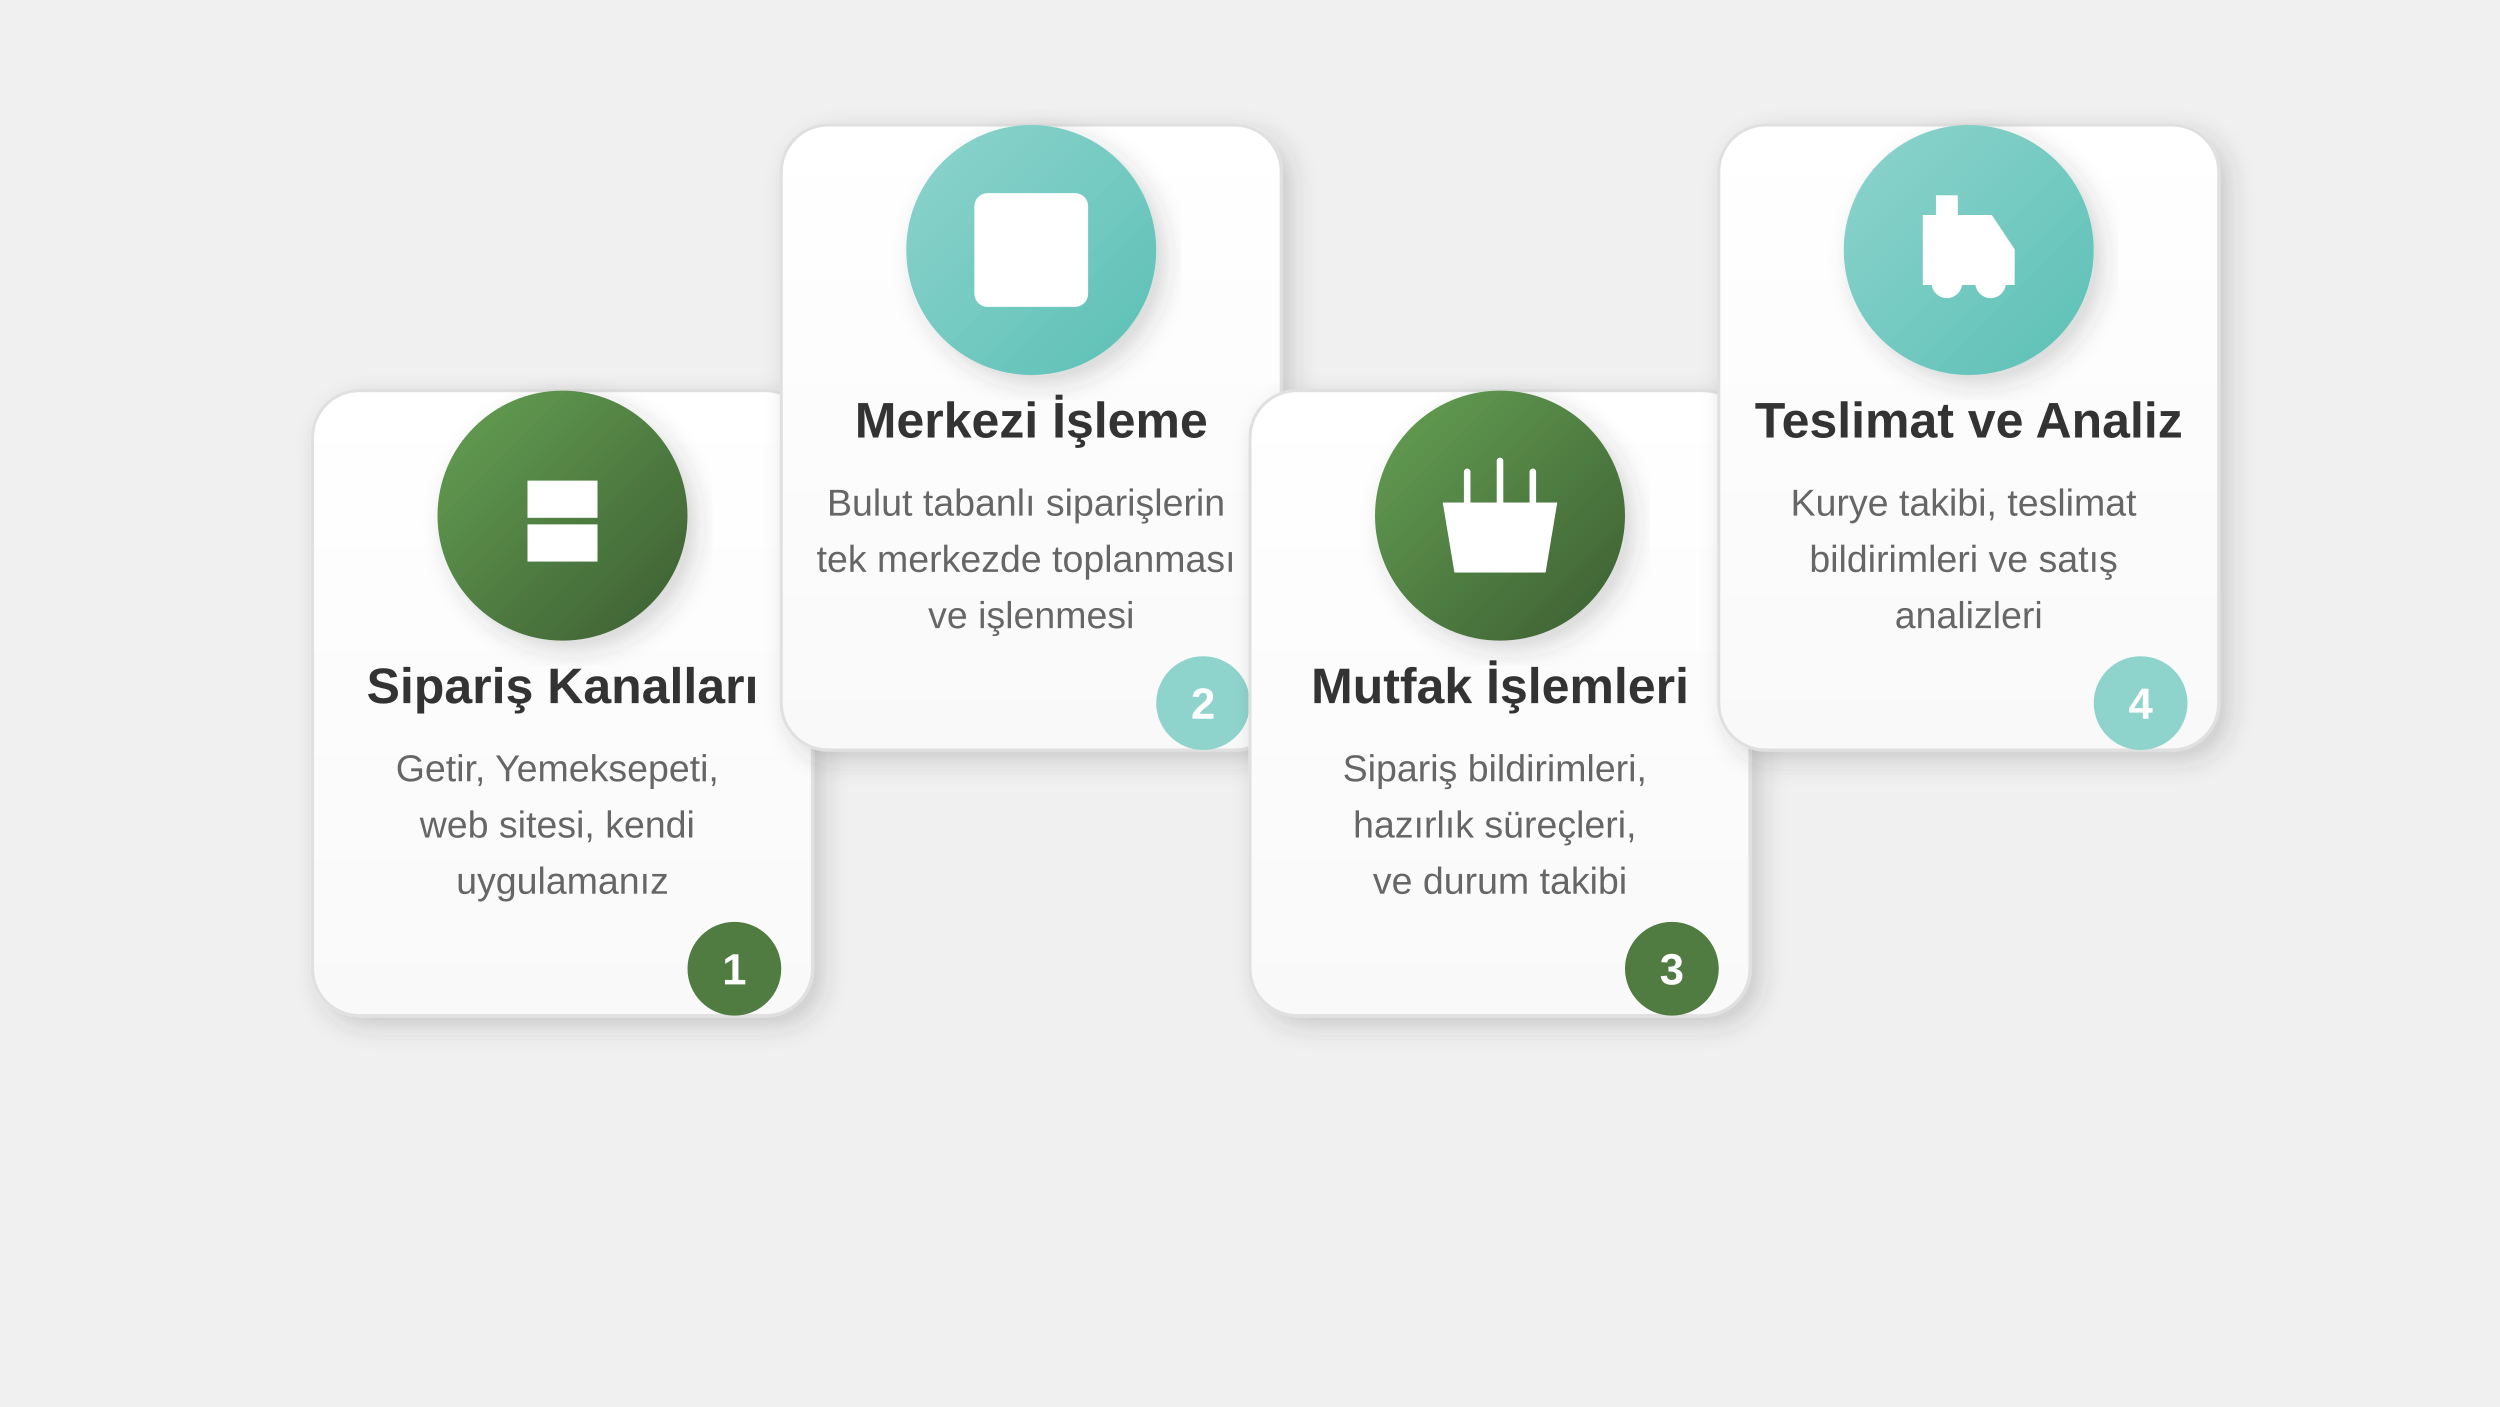
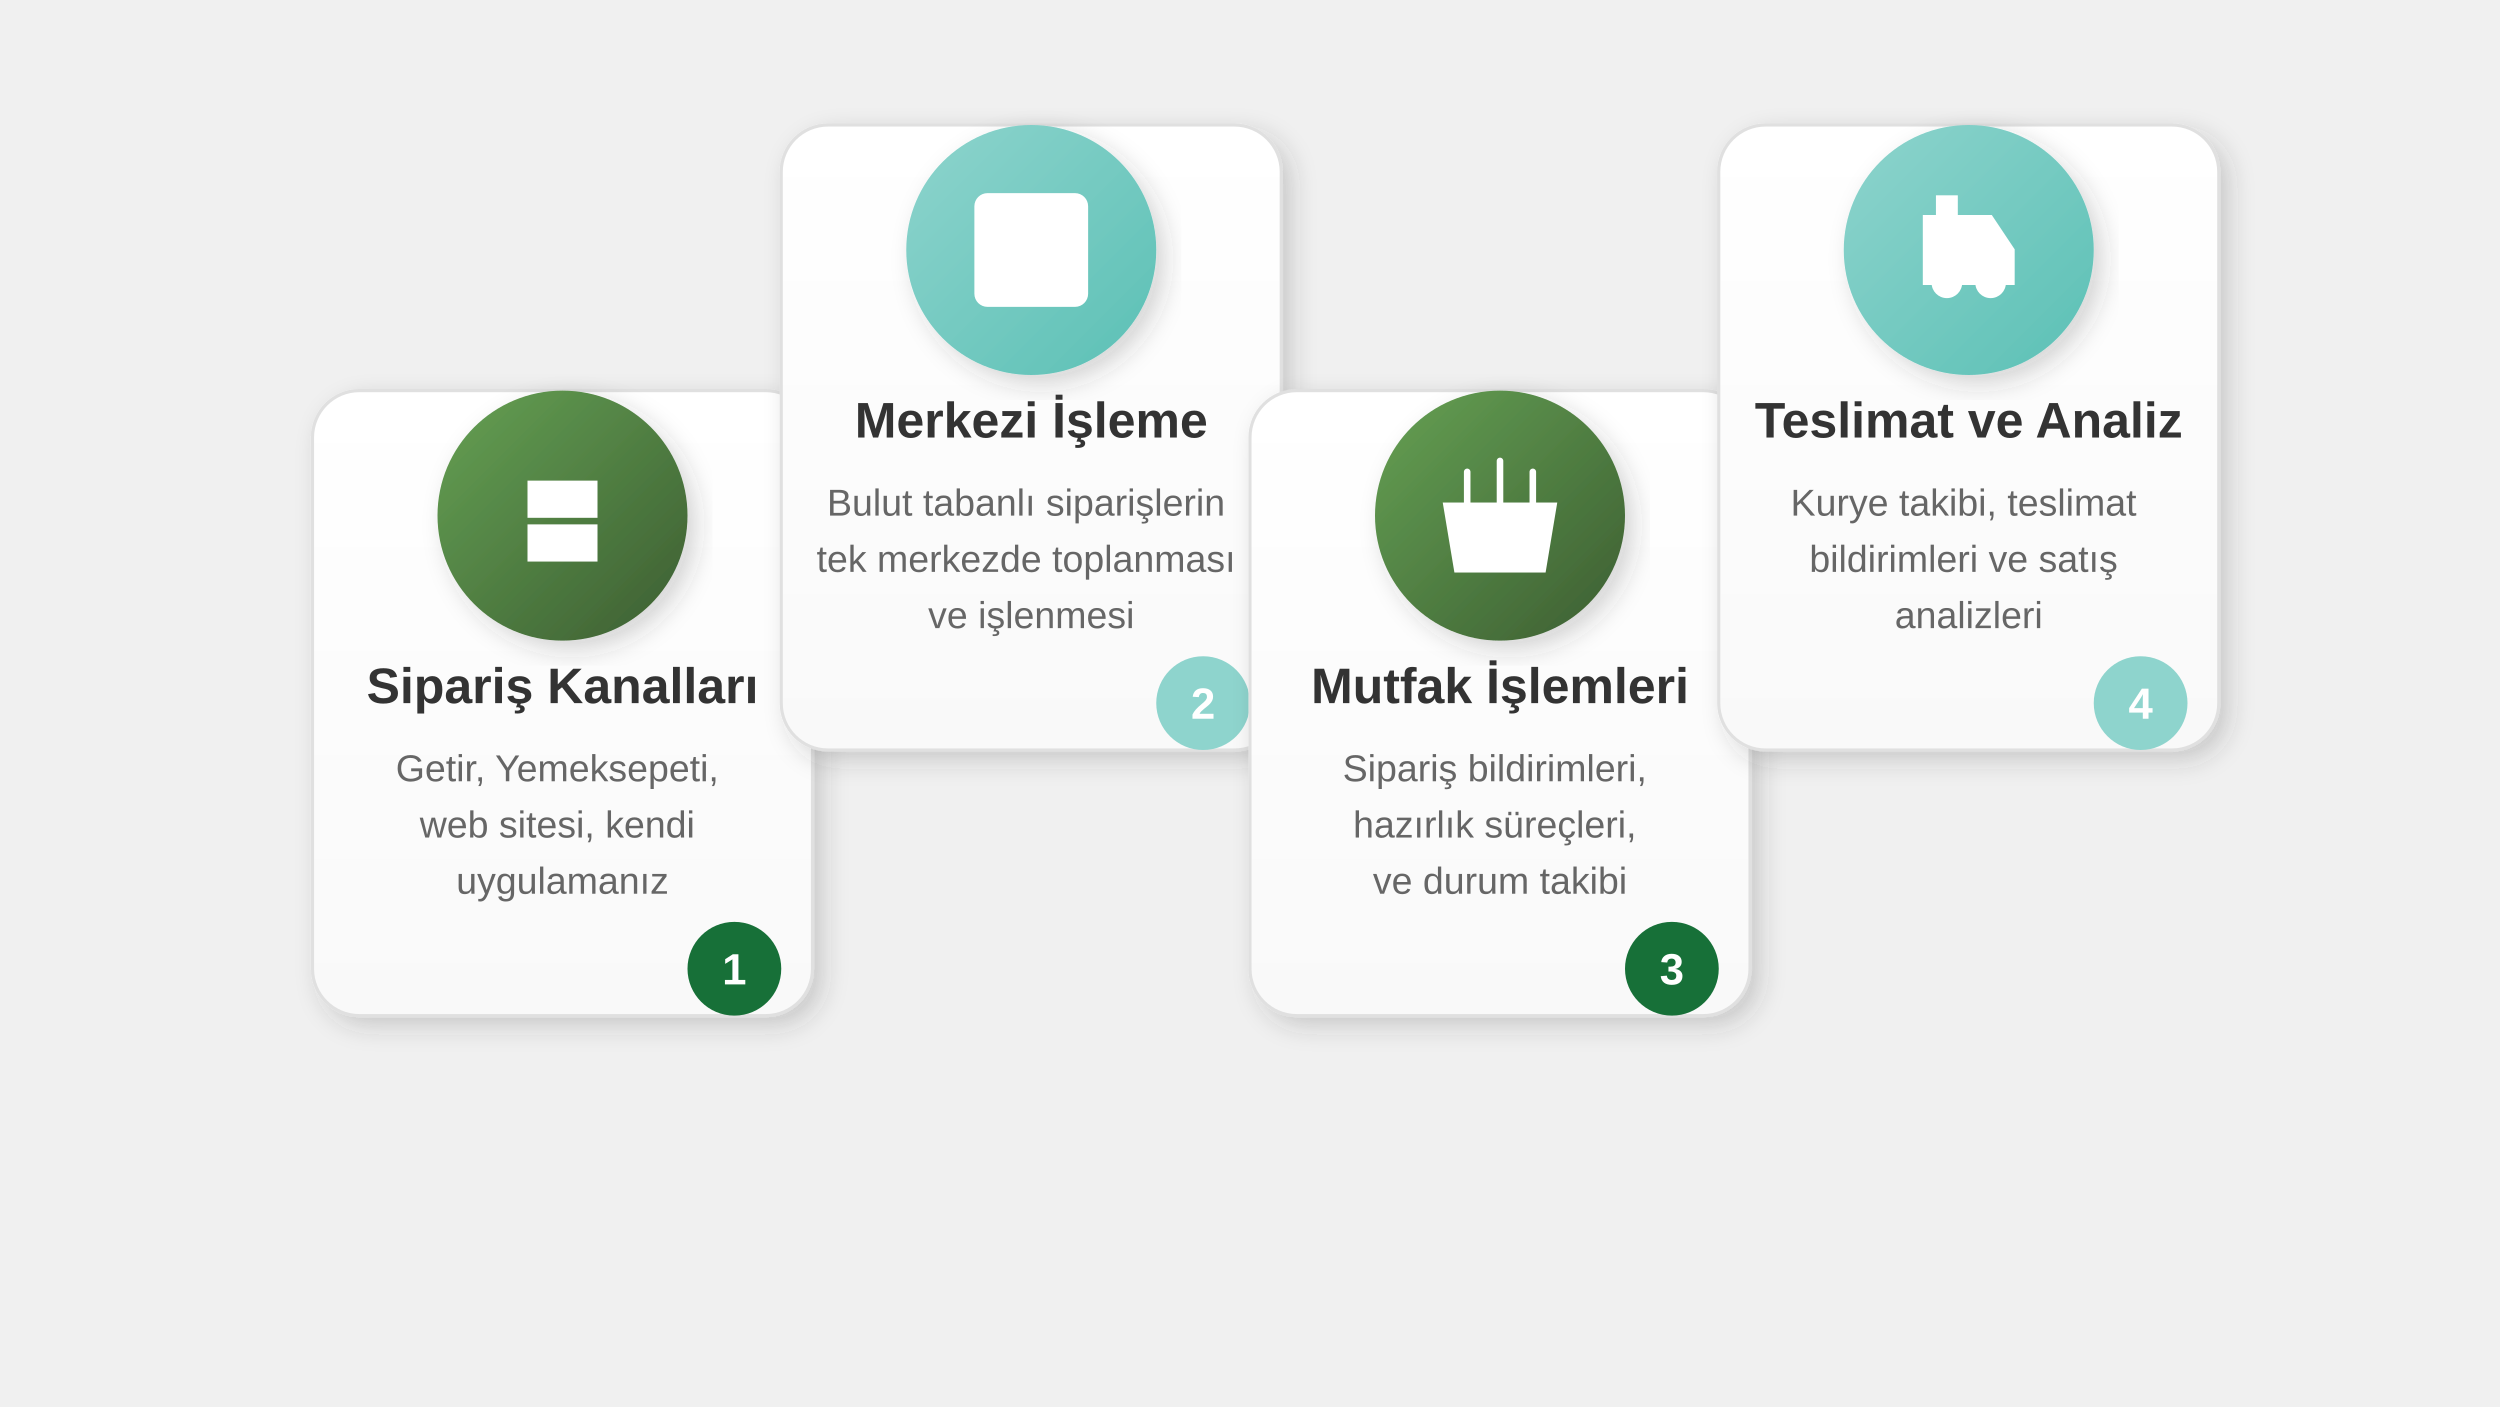
<svg xmlns="http://www.w3.org/2000/svg" width="800" height="450" viewBox="0 0 800 450">
  <defs>
    <filter id="shadow" x="-10%" y="-10%" width="120%" height="120%">
      <feDropShadow dx="3" dy="3" stdDeviation="4" flood-opacity="0.2" flood-color="#333" />
    </filter>
    <linearGradient id="cardGrad" x1="0%" y1="0%" x2="0%" y2="100%">
      <stop offset="0%" stop-color="#ffffff" />
      <stop offset="100%" stop-color="#f9f9f9" />
    </linearGradient>
    <linearGradient id="greenGrad" x1="0%" y1="0%" x2="100%" y2="100%">
      <stop offset="0%" stop-color="#65a154" />
      <stop offset="100%" stop-color="#3c5d31" />
    </linearGradient>
    <linearGradient id="blueGrad" x1="0%" y1="0%" x2="100%" y2="100%">
      <stop offset="0%" stop-color="#8ed4cd" />
      <stop offset="100%" stop-color="#5bc0b5" />
    </linearGradient>
    <linearGradient id="orderGrad" x1="0%" y1="0%" x2="0%" y2="100%">
      <stop offset="0%" stop-color="#f6f6f6" />
      <stop offset="100%" stop-color="#eeeeee" />
    </linearGradient>
  </defs>
  <path d="M180,225 C230,225 230,140 280,140" stroke="#e0e0e0" stroke-width="3" stroke-linecap="round" fill="none" />
  <path d="M380,140 C430,140 430,225 480,225" stroke="#e0e0e0" stroke-width="3" stroke-linecap="round" fill="none" />
  <path d="M580,225 C630,225 630,140 680,140" stroke="#e0e0e0" stroke-width="3" stroke-linecap="round" fill="none" />
  <g transform="translate(180, 225)">
    <rect x="-80" y="-100" width="160" height="200" rx="15" ry="15" fill="url(#cardGrad)" stroke="#e0e0e0" stroke-width="1" filter="url(#shadow)" />
    <circle cx="0" cy="-60" r="40" fill="url(#greenGrad)" filter="url(#shadow)" />
    <g transform="translate(0, -60) scale(0.7)">
      <path d="M-15,-15 L15,-15 L15,0 L-15,0 Z" fill="#ffffff" stroke="#ffffff" stroke-width="2" />
      <path d="M-10,-10 L10,-10" stroke="#ffffff" stroke-width="2" />
      <path d="M-10,-5 L5,-5" stroke="#ffffff" stroke-width="2" />
      <path d="M-15,5 L15,5 L15,20 L-15,20 Z" fill="#ffffff" stroke="#ffffff" stroke-width="2" />
      <path d="M-10,10 L10,10" stroke="#ffffff" stroke-width="2" />
      <path d="M-10,15 L5,15" stroke="#ffffff" stroke-width="2" />
    </g>
    <text x="0" y="0" font-family="Arial" font-size="16" font-weight="bold" text-anchor="middle" fill="#333">Sipariş Kanalları</text>
    <text x="0" y="25" font-family="Arial" font-size="12" text-anchor="middle" fill="#666" width="140">
      <tspan x="0" dy="0">Getir, Yemeksepeti,</tspan>
      <tspan x="0" dy="18">web sitesi, kendi</tspan>
      <tspan x="0" dy="18">uygulamanız</tspan>
    </text>
    <g transform="translate(55, 85)">
-       <circle cx="0" cy="0" r="15" fill="#507b41" />
+       <circle cx="0" cy="0" r="15" fill="#177038" />
      <text x="0" y="5" font-family="Arial" font-size="14" font-weight="bold" text-anchor="middle" fill="white">1</text>
    </g>
  </g>
  <g transform="translate(330, 140)">
    <rect x="-80" y="-100" width="160" height="200" rx="15" ry="15" fill="url(#cardGrad)" stroke="#e0e0e0" stroke-width="1" filter="url(#shadow)" />
    <circle cx="0" cy="-60" r="40" fill="url(#blueGrad)" filter="url(#shadow)" />
    <g transform="translate(0, -60) scale(0.7)">
      <rect x="-25" y="-25" width="50" height="50" rx="5" ry="5" fill="#ffffff" stroke="#ffffff" stroke-width="2" />
      <path d="M-20,-15 L20,-15" stroke="#ffffff" stroke-width="2" />
      <path d="M-20,-5 L10,-5" stroke="#ffffff" stroke-width="2" />
      <path d="M-20,5 L15,5" stroke="#ffffff" stroke-width="2" />
      <path d="M-20,15 L20,15" stroke="#ffffff" stroke-width="2" />
      <circle cx="-15" cy="-20" r="2" fill="#ffffff" />
    </g>
    <text x="0" y="0" font-family="Arial" font-size="16" font-weight="bold" text-anchor="middle" fill="#333">Merkezi İşleme</text>
    <text x="0" y="25" font-family="Arial" font-size="12" text-anchor="middle" fill="#666" width="140">
      <tspan x="0" dy="0">Bulut tabanlı siparişlerin</tspan>
      <tspan x="0" dy="18">tek merkezde toplanması</tspan>
      <tspan x="0" dy="18">ve işlenmesi</tspan>
    </text>
    <g transform="translate(55, 85)">
      <circle cx="0" cy="0" r="15" fill="#8ed4cd" />
      <text x="0" y="5" font-family="Arial" font-size="14" font-weight="bold" text-anchor="middle" fill="white">2</text>
    </g>
  </g>
  <g transform="translate(480, 225)">
    <rect x="-80" y="-100" width="160" height="200" rx="15" ry="15" fill="url(#cardGrad)" stroke="#e0e0e0" stroke-width="1" filter="url(#shadow)" />
    <circle cx="0" cy="-60" r="40" fill="url(#greenGrad)" filter="url(#shadow)" />
    <g transform="translate(0, -60) scale(0.7)">
      <path d="M-25,-5 L25,-5 L20,25 L-20,25 Z" fill="#ffffff" stroke="#ffffff" stroke-width="2" />
      <path d="M-15,-20 L-15,-5" stroke="#ffffff" stroke-width="3" stroke-linecap="round" />
      <path d="M0,-25 L0,-5" stroke="#ffffff" stroke-width="3" stroke-linecap="round" />
      <path d="M15,-20 L15,-5" stroke="#ffffff" stroke-width="3" stroke-linecap="round" />
    </g>
    <text x="0" y="0" font-family="Arial" font-size="16" font-weight="bold" text-anchor="middle" fill="#333">Mutfak İşlemleri</text>
    <text x="0" y="25" font-family="Arial" font-size="12" text-anchor="middle" fill="#666" width="140">
      <tspan x="0" dy="0">Sipariş bildirimleri,</tspan>
      <tspan x="0" dy="18">hazırlık süreçleri,</tspan>
      <tspan x="0" dy="18">ve durum takibi</tspan>
    </text>
    <g transform="translate(55, 85)">
-       <circle cx="0" cy="0" r="15" fill="#507b41" />
+       <circle cx="0" cy="0" r="15" fill="#177038" />
      <text x="0" y="5" font-family="Arial" font-size="14" font-weight="bold" text-anchor="middle" fill="white">3</text>
    </g>
  </g>
  <g transform="translate(630, 140)">
    <rect x="-80" y="-100" width="160" height="200" rx="15" ry="15" fill="url(#cardGrad)" stroke="#e0e0e0" stroke-width="1" filter="url(#shadow)" />
    <circle cx="0" cy="-60" r="40" fill="url(#blueGrad)" filter="url(#shadow)" />
    <g transform="translate(0, -60) scale(0.7)">
      <path d="M-20,-15 L10,-15 L20,0 L20,15 L-20,15 Z" fill="#ffffff" stroke="#ffffff" stroke-width="2" />
      <rect x="-15" y="-25" width="10" height="10" fill="#ffffff" />
      <circle cx="-10" cy="15" r="7" fill="#ffffff" />
      <circle cx="10" cy="15" r="7" fill="#ffffff" />
    </g>
    <text x="0" y="0" font-family="Arial" font-size="16" font-weight="bold" text-anchor="middle" fill="#333">Teslimat ve Analiz</text>
    <text x="0" y="25" font-family="Arial" font-size="12" text-anchor="middle" fill="#666" width="140">
      <tspan x="0" dy="0">Kurye takibi, teslimat</tspan>
      <tspan x="0" dy="18">bildirimleri ve satış</tspan>
      <tspan x="0" dy="18">analizleri</tspan>
    </text>
    <g transform="translate(55, 85)">
      <circle cx="0" cy="0" r="15" fill="#8ed4cd" />
      <text x="0" y="5" font-family="Arial" font-size="14" font-weight="bold" text-anchor="middle" fill="white">4</text>
    </g>
  </g>
</svg>
